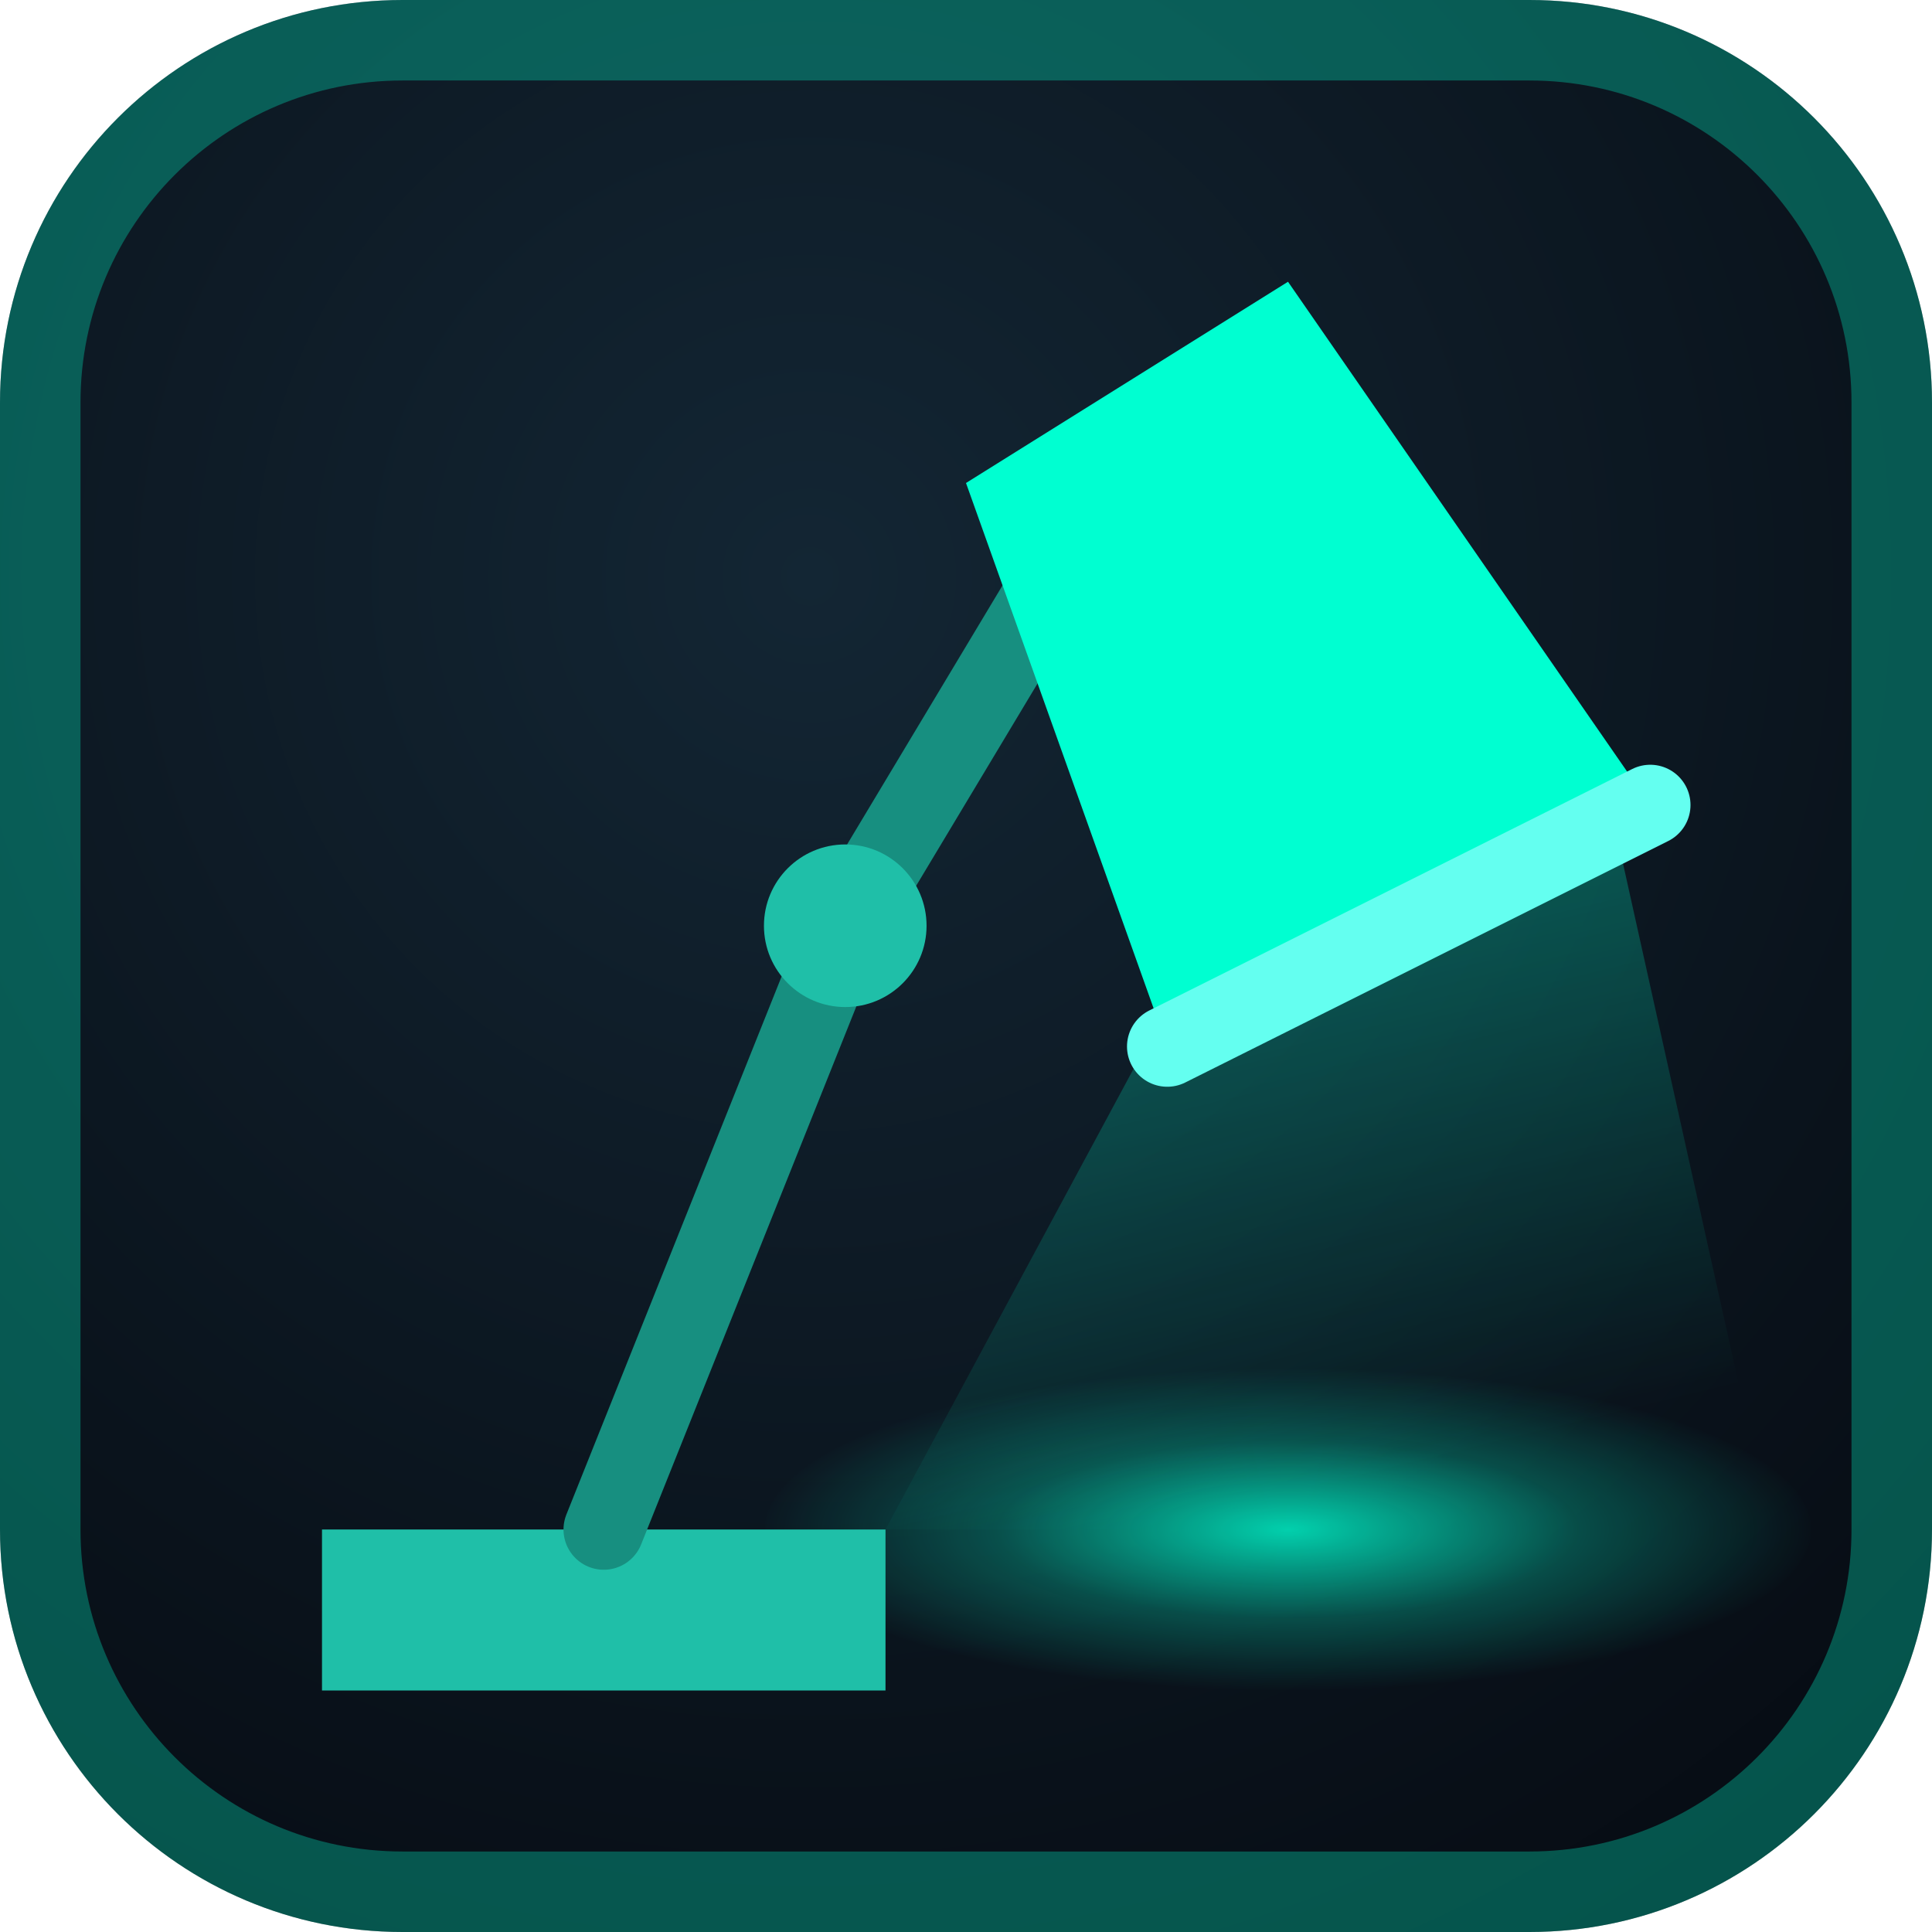
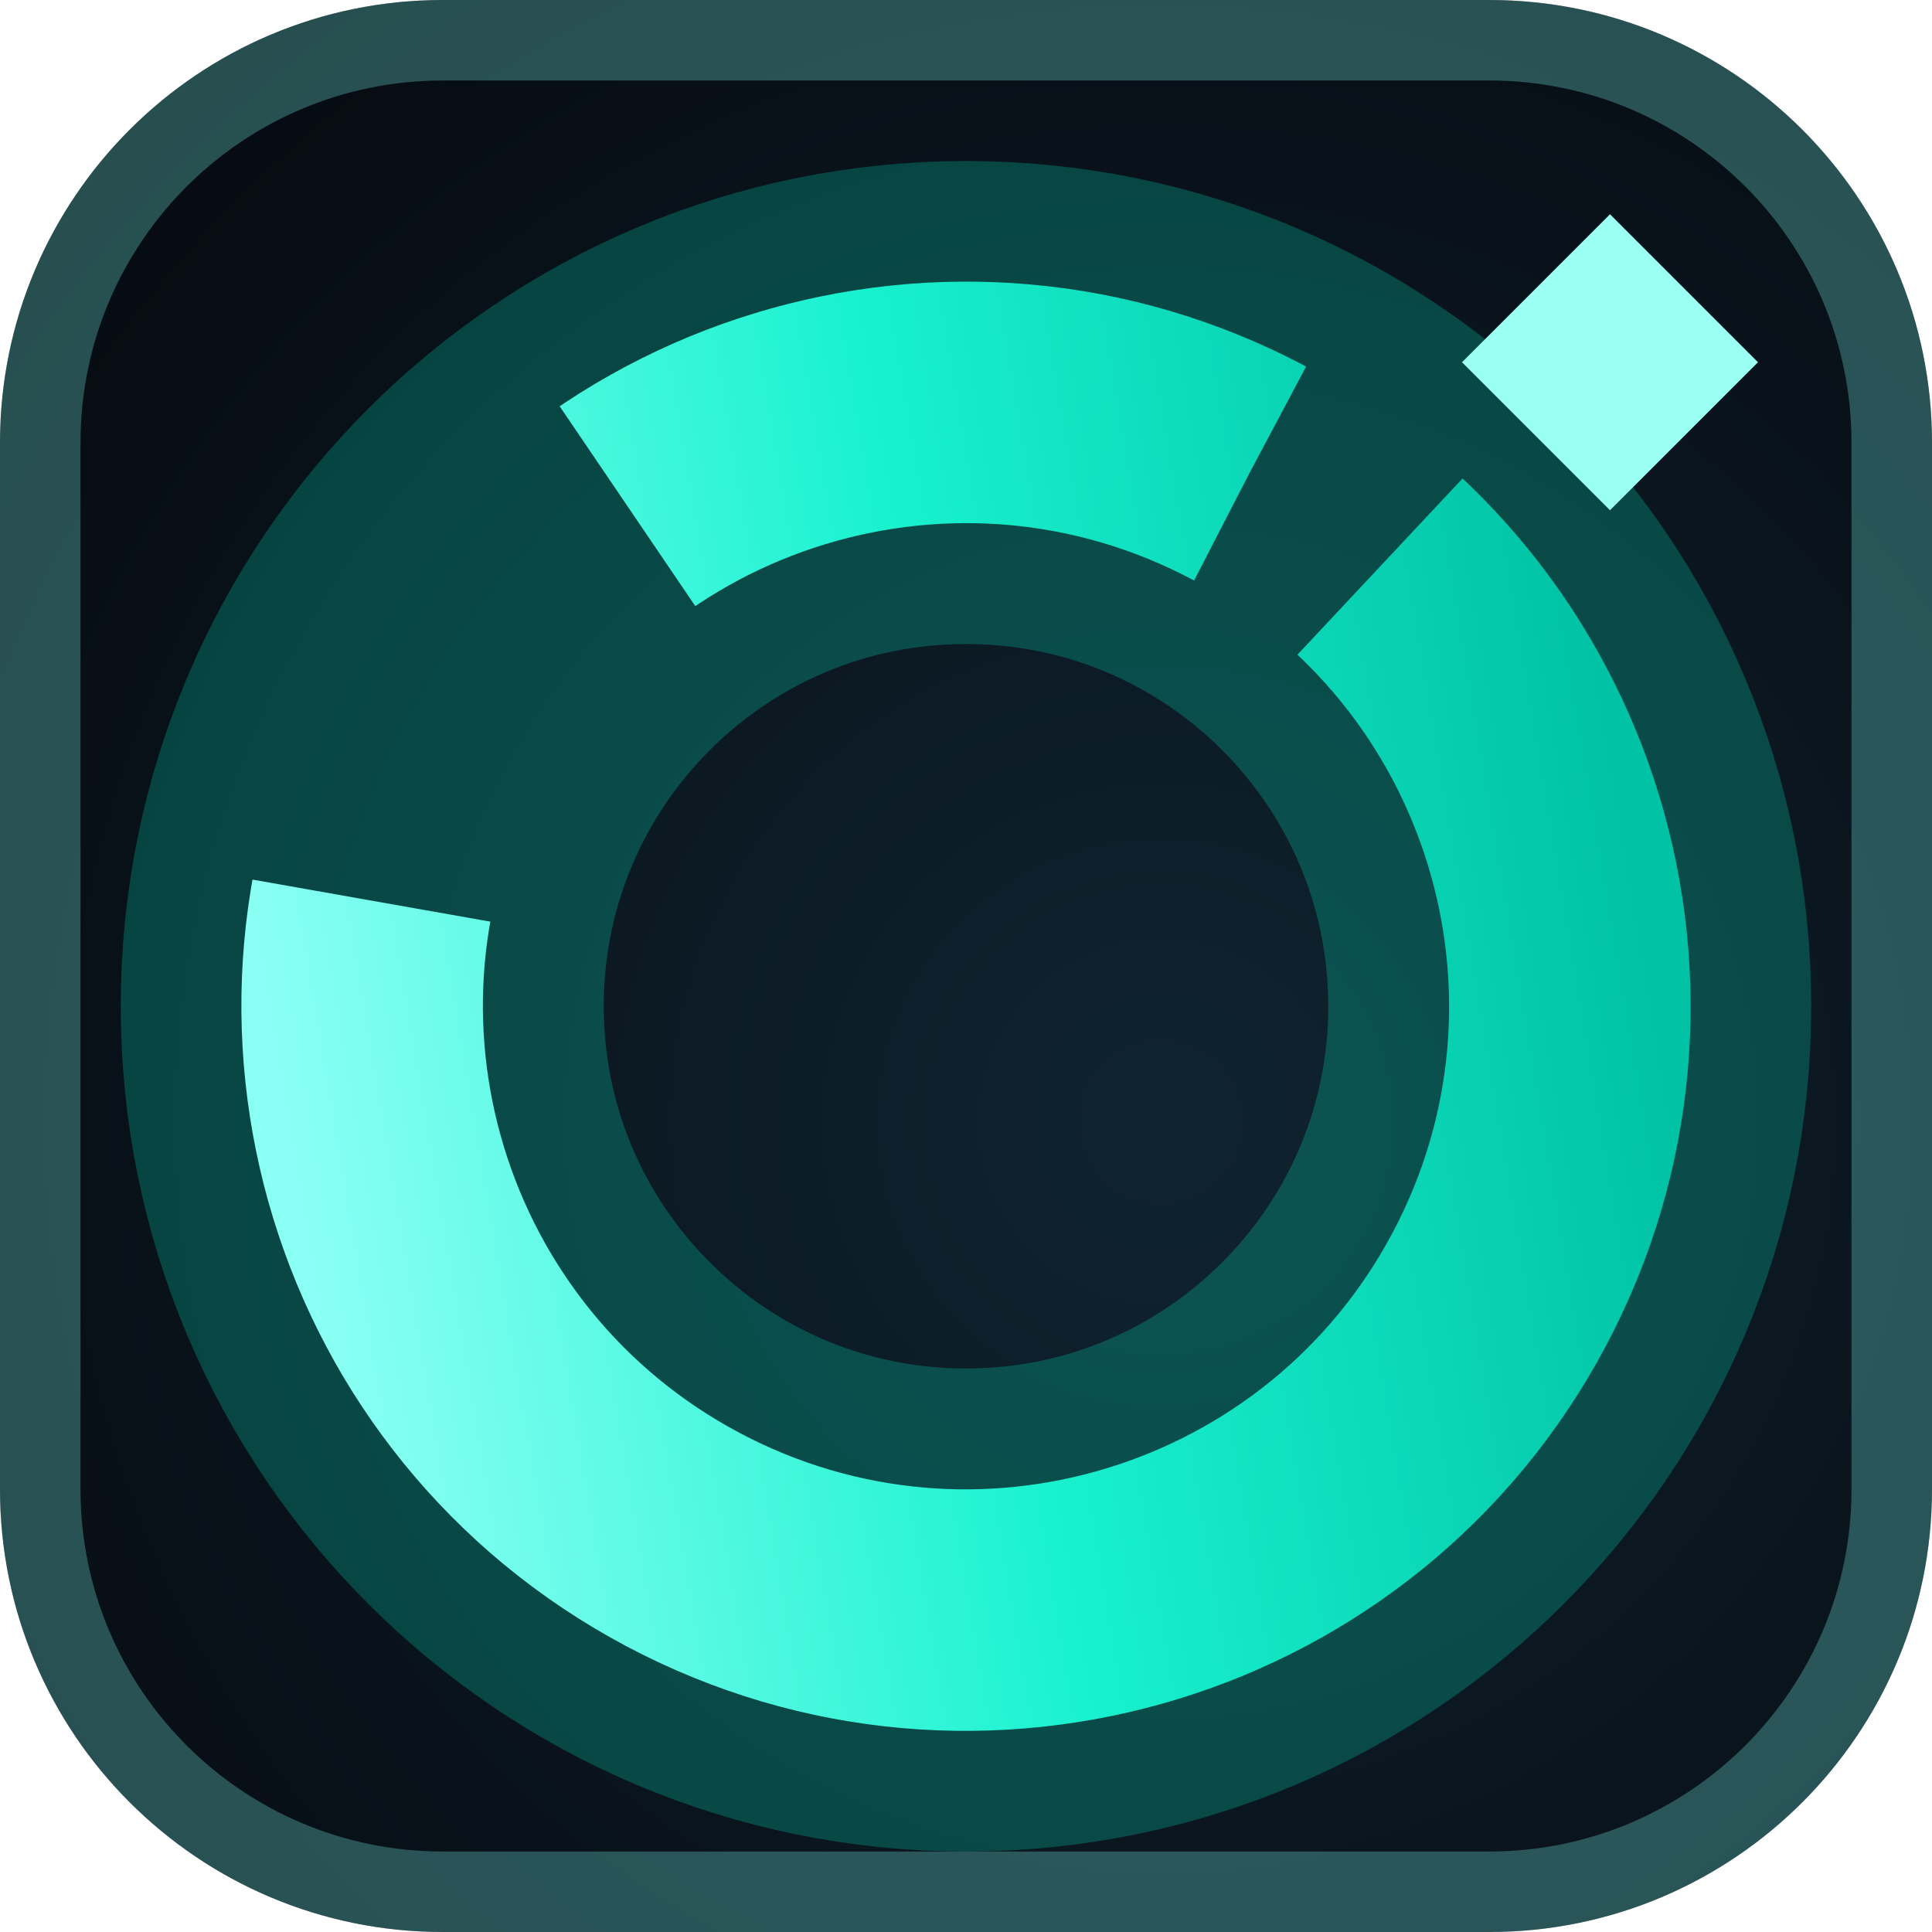
<svg xmlns="http://www.w3.org/2000/svg" width="24" height="24" viewBox="0 0 24 24">
  <defs>
-     <radialGradient id="bg" cx="0.42" cy="0.3" r="0.95">
-       <stop offset="0" stop-color="#132634" />
-       <stop offset="0.6" stop-color="#0a131c" />
-       <stop offset="1" stop-color="#05080f" />
+     <radialGradient id="bg" cx="0.6" cy="0.58" r="0.85">
+       <stop offset="0" stop-color="#0f2430" />
+       <stop offset="0.5" stop-color="#0a141d" />
+       <stop offset="1" stop-color="#04070c" />
    </radialGradient>
-     <radialGradient id="pool" cx="0.5" cy="0.5" r="0.5">
-       <stop offset="0" stop-color="#00FFD1" stop-opacity="0.8" />
-       <stop offset="0.55" stop-color="#00FFD1" stop-opacity="0.25" />
-       <stop offset="1" stop-color="#00FFD1" stop-opacity="0" />
-     </radialGradient>
-     <linearGradient id="beam" x1="0" y1="0" x2="0.3" y2="1">
-       <stop offset="0" stop-color="#00FFD1" stop-opacity="0.5" />
-       <stop offset="1" stop-color="#00FFD1" stop-opacity="0" />
+     <linearGradient id="ring" x1="0.15" y1="0.05" x2="0.85" y2="0.95">
+       <stop offset="0" stop-color="#8AFFF4" />
+       <stop offset="0.5" stop-color="#19F2CF" />
+       <stop offset="1" stop-color="#00C2A4" />
    </linearGradient>
  </defs>
-   <rect x="0" y="0" width="24" height="24" rx="5" fill="url(#bg)" />
-   <rect x="0.5" y="0.5" width="23" height="23" rx="4.5" fill="none" stroke="#00FFD1" stroke-opacity="0.3" stroke-width="1" />
-   <ellipse cx="16" cy="19" rx="6.5" ry="2" fill="url(#pool)" />
-   <polygon points="14.5,12.5 20,10 22,19 11,19" fill="url(#beam)" opacity="0.75" />
-   <rect x="4" y="19" width="7" height="2" rx="0" fill="#1fbfa8" />
-   <polyline points="7.5,19 10.5,11.5 13.5,6.5" fill="none" stroke="#178f80" stroke-width="1" stroke-linejoin="round" stroke-linecap="round" />
-   <circle cx="10.5" cy="11.5" r="1.01" fill="#1fbfa8" />
-   <polygon points="12,6 16,3.5 20.5,10 14.5,13" fill="#00FFD1" />
-   <line x1="14.5" y1="13" x2="20.5" y2="10" stroke="#64FFF0" stroke-width="1" stroke-linecap="round" />
+   <rect x="0" y="0" width="24" height="24" rx="5.5" fill="url(#bg)" />
+   <rect x="0.5" y="0.5" width="23" height="23" rx="5" fill="none" stroke="#7DFFF2" stroke-opacity="0.28" stroke-width="1" />
+   <circle cx="12" cy="12.5" r="7.5" fill="none" stroke="#00FFD1" stroke-opacity="0.22" stroke-width="6" />
+   <circle cx="12" cy="12.5" r="7.5" fill="none" stroke="url(#ring)" stroke-width="3" stroke-linecap="butt" pathLength="100" stroke-dasharray="31 6 36 6 15 6" stroke-dashoffset="-2" transform="rotate(-62 12 12.5)" />
+   <rect x="18.70" y="3.20" width="2.6" height="2.6" fill="#9BFFF4" transform="rotate(45 20.00 4.50)" />
</svg>
